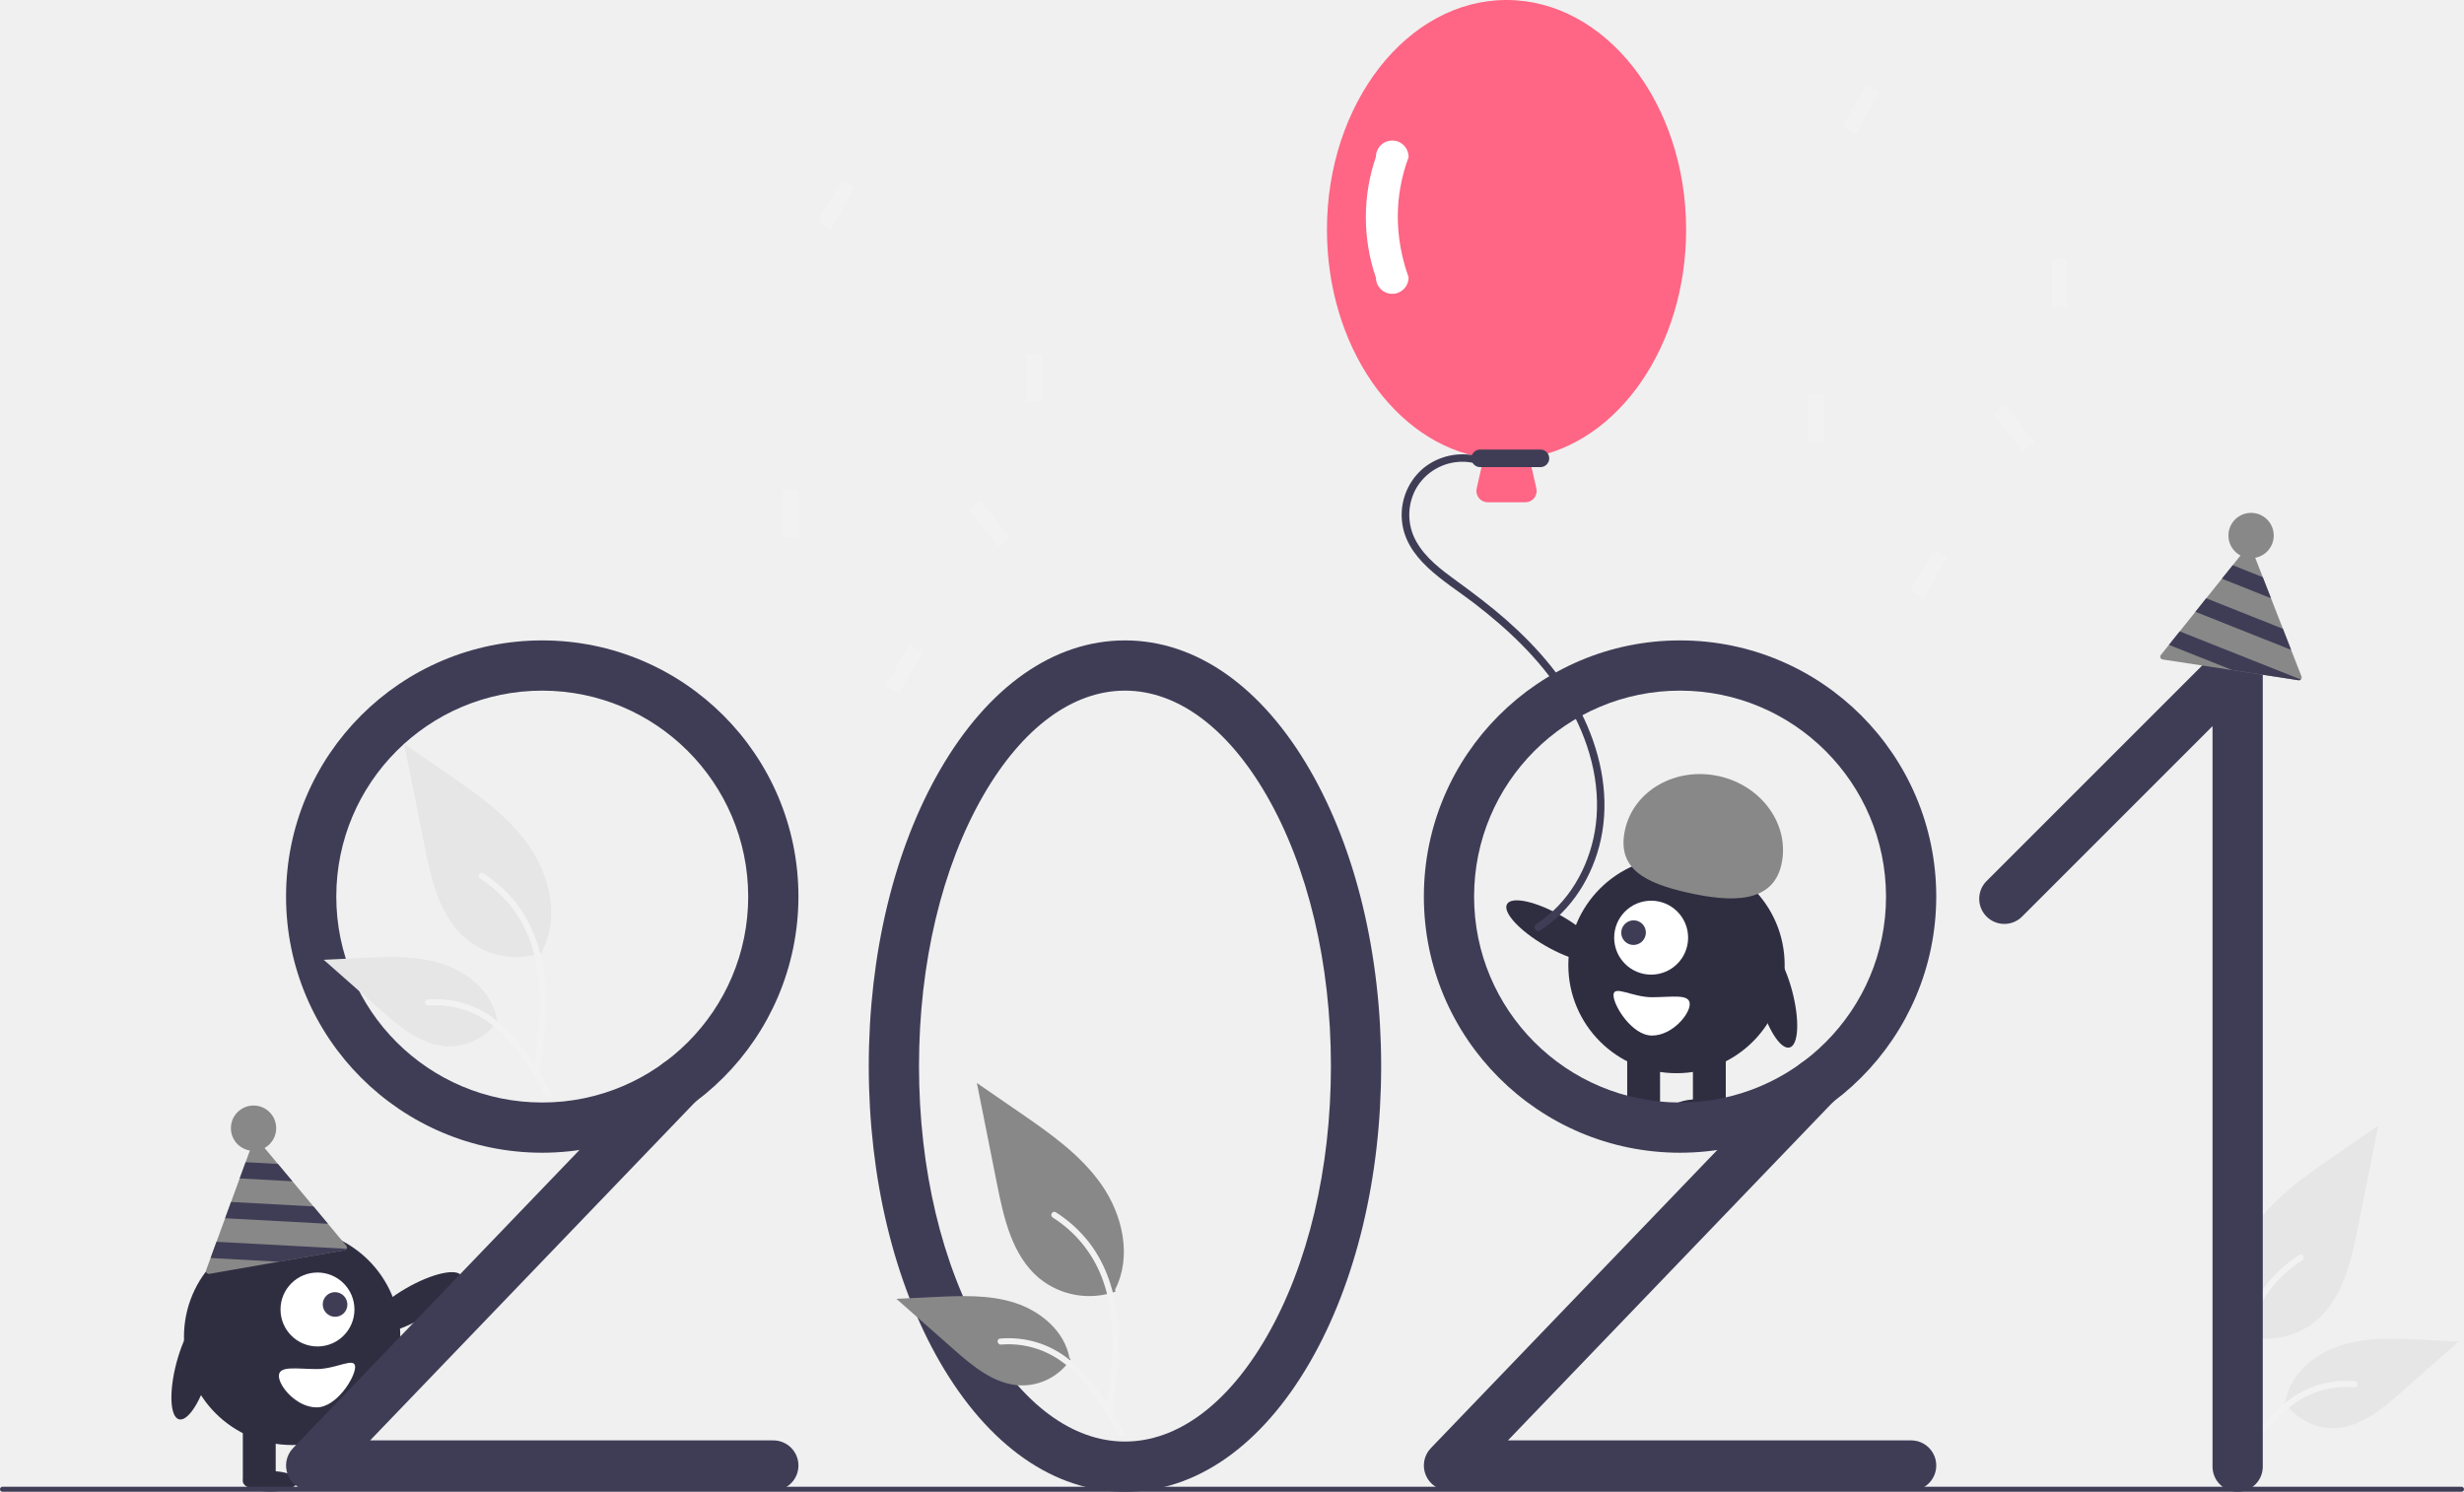
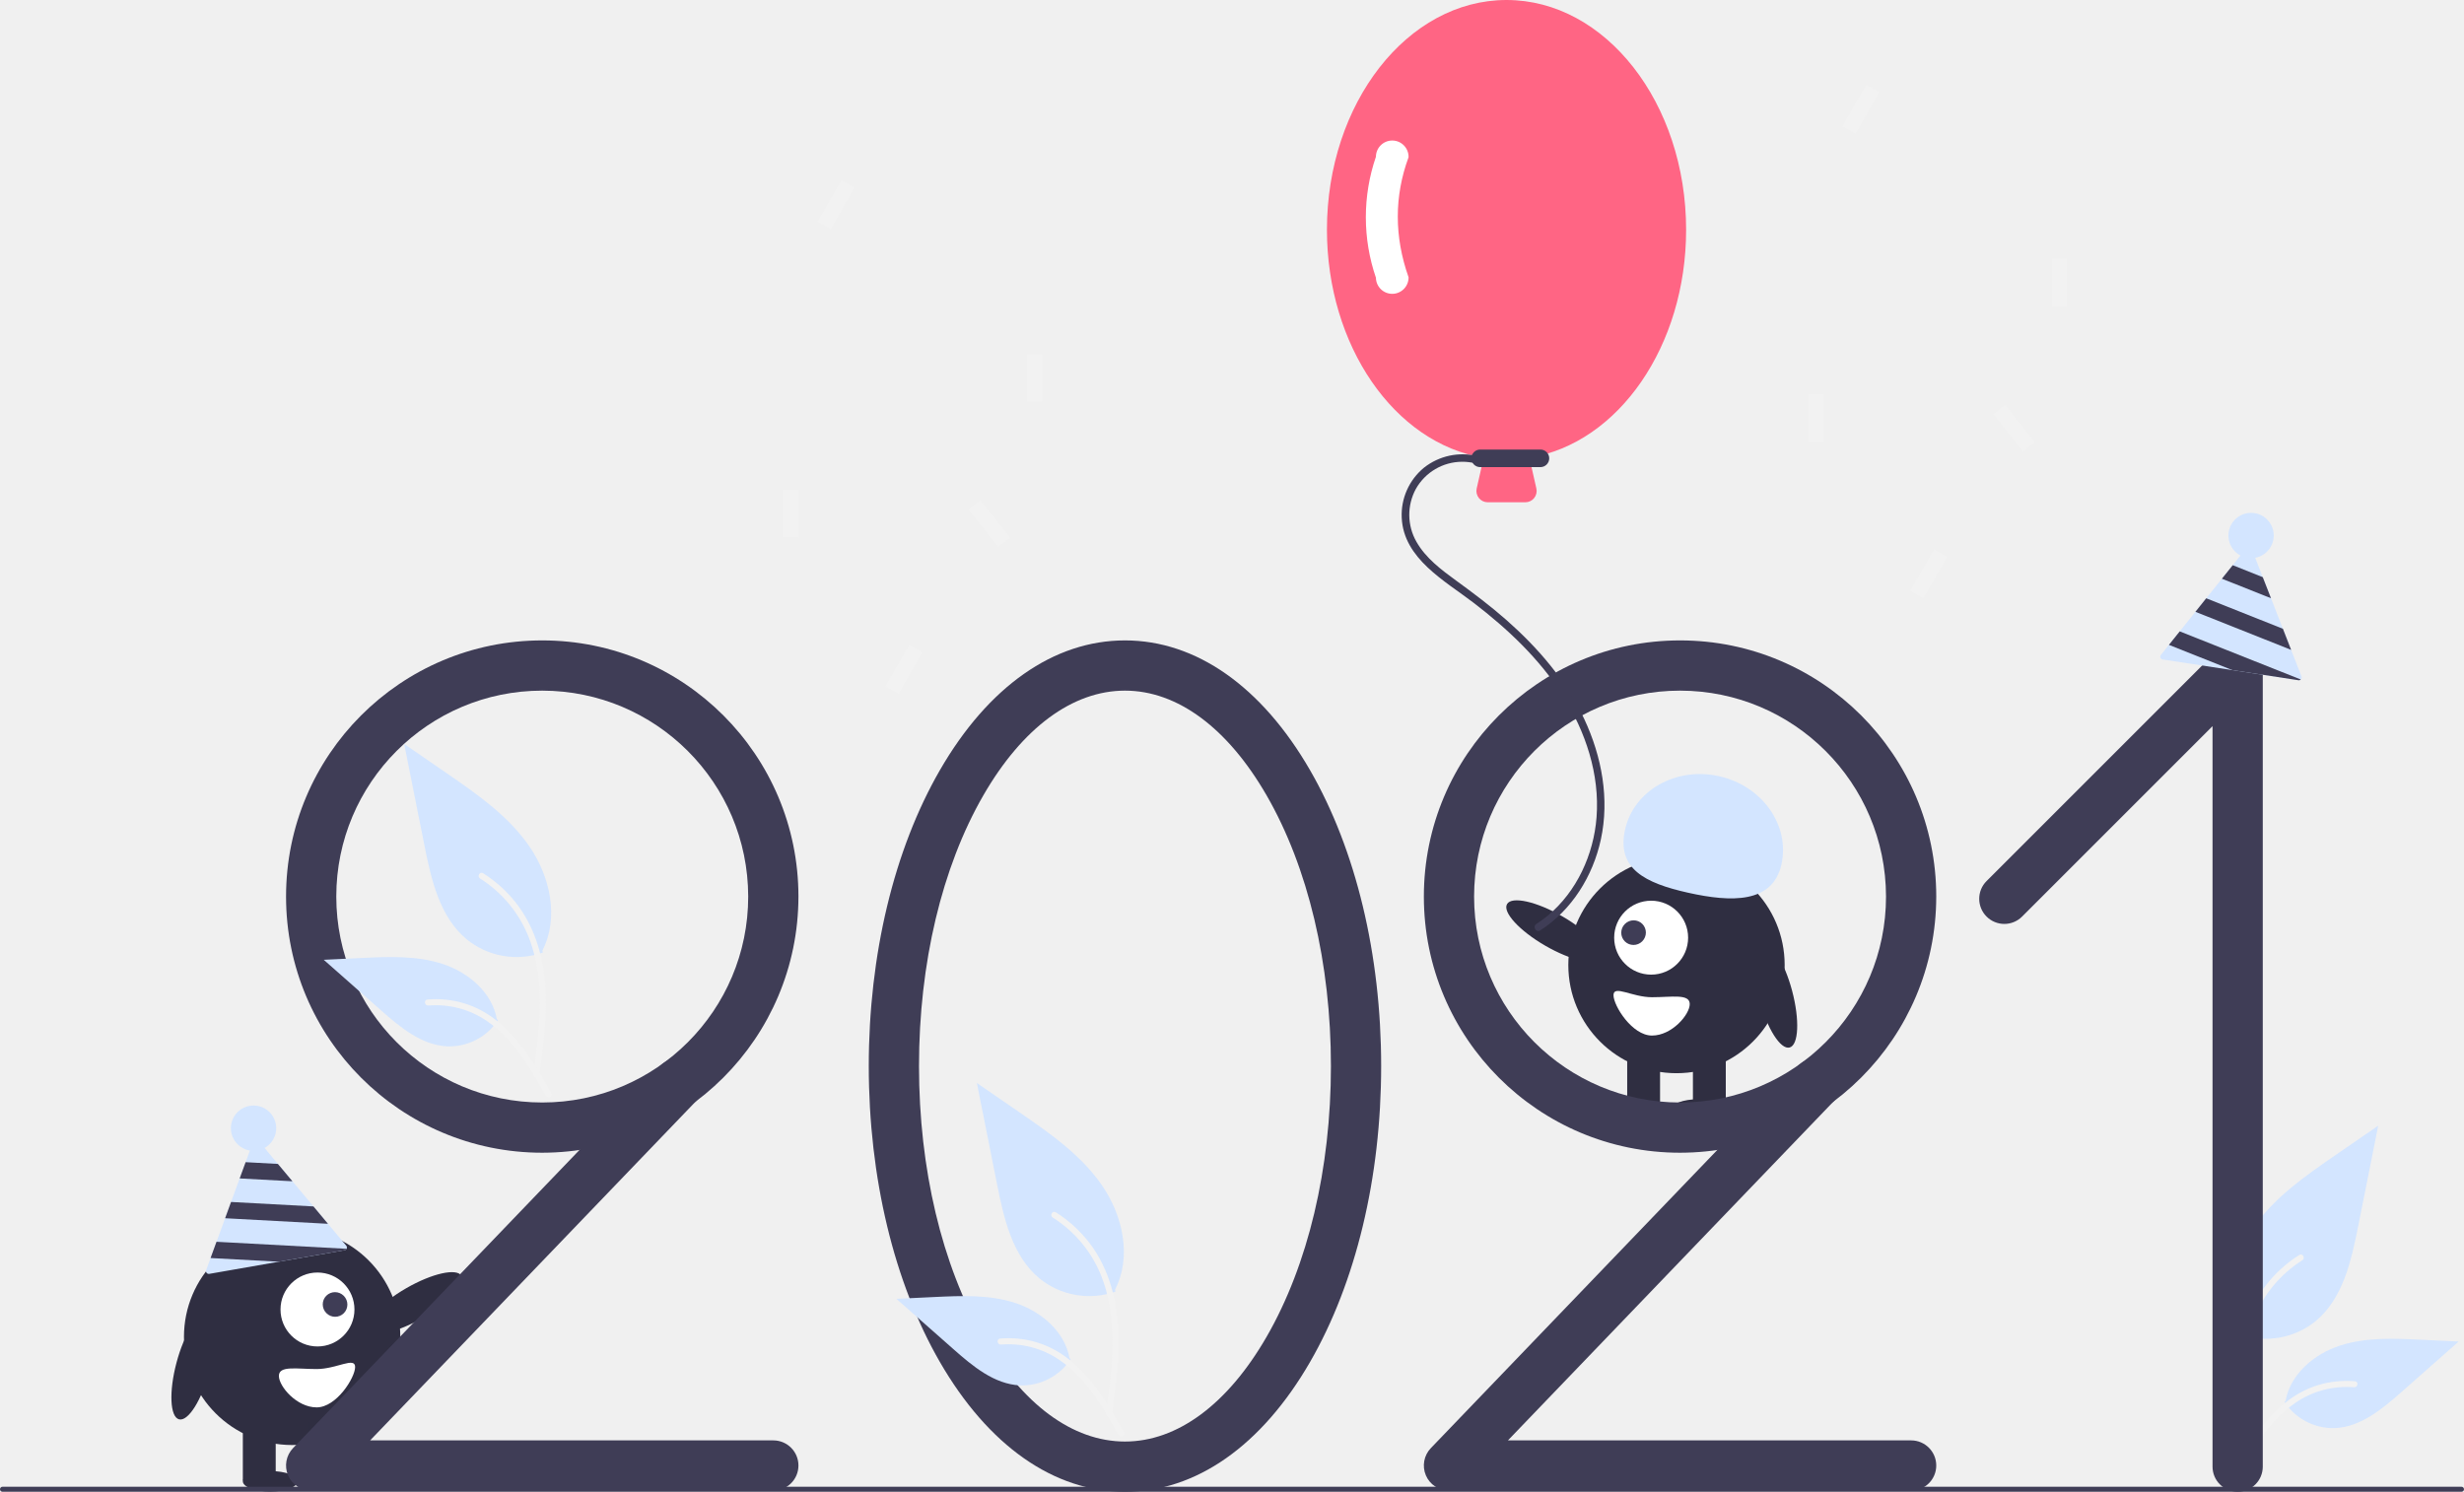
<svg xmlns="http://www.w3.org/2000/svg" id="ab884e6c-c94f-4191-ab61-4cf6a8debc55" data-name="Layer 1" width="981" height="594" viewBox="0 0 981 594">
-   <path d="M1001.147,684.299a31.517,31.517,0,0,0,30.435-5.361c10.66-8.947,14.002-23.687,16.721-37.336l8.043-40.37-16.84,11.595c-12.11,8.339-24.493,16.944-32.878,29.023s-12.045,28.566-5.308,41.635" transform="translate(-109.5 -153)" fill="#e6e6e6" />
+   <path d="M1001.147,684.299a31.517,31.517,0,0,0,30.435-5.361c10.66-8.947,14.002-23.687,16.721-37.336l8.043-40.37-16.84,11.595c-12.11,8.339-24.493,16.944-32.878,29.023s-12.045,28.566-5.308,41.635" transform="translate(-109.5 -153)" fill="#D3E5FF" />
  <path d="M1002.587,733.176c-1.704-12.415-3.457-24.99-2.261-37.538,1.062-11.144,4.462-22.029,11.383-30.953a51.491,51.491,0,0,1,13.211-11.971c1.321-.834,2.537,1.26,1.222,2.09a48.952,48.952,0,0,0-19.363,23.363c-4.216,10.722-4.893,22.411-4.166,33.801.439,6.888,1.37,13.731,2.309,20.565a1.254,1.254,0,0,1-.845,1.489,1.218,1.218,0,0,1-1.489-.845Z" transform="translate(-109.5 -153)" fill="#f2f2f2" />
-   <path d="M1019.003,711.207a23.201,23.201,0,0,0,20.215,10.433c10.233-.486,18.764-7.628,26.444-14.408l22.715-20.056-15.034-.719c-10.811-.517-21.901-1-32.199,2.334s-19.794,11.358-21.677,22.016" transform="translate(-109.5 -153)" fill="#e6e6e6" />
+   <path d="M1019.003,711.207a23.201,23.201,0,0,0,20.215,10.433c10.233-.486,18.764-7.628,26.444-14.408l22.715-20.056-15.034-.719c-10.811-.517-21.901-1-32.199,2.334s-19.794,11.358-21.677,22.016" transform="translate(-109.5 -153)" fill="#D3E5FF" />
  <path d="M997.77,740.313c8.204-14.516,17.719-30.648,34.722-35.805a38.746,38.746,0,0,1,14.604-1.508c1.551.134,1.163,2.524-.384,2.39a35.996,35.996,0,0,0-23.306,6.166c-6.572,4.473-11.688,10.692-16.019,17.287-2.653,4.039-5.029,8.25-7.405,12.455-.759,1.344-2.979.374-2.211-.986Z" transform="translate(-109.5 -153)" fill="#f2f2f2" />
  <ellipse cx="107.587" cy="589.838" rx="10.903" ry="4.089" fill="#2f2e41" />
  <ellipse cx="133.755" cy="589.293" rx="10.903" ry="4.089" fill="#2f2e41" />
  <ellipse cx="274.617" cy="671.802" rx="21.534" ry="6.76" transform="translate(-408.319 73.93825) rotate(-29.96257)" fill="#2f2e41" />
  <circle cx="116.31" cy="532.324" r="43.067" fill="#2f2e41" />
  <rect x="96.684" y="566.124" width="13.084" height="23.442" fill="#2f2e41" />
  <rect x="122.852" y="566.124" width="13.084" height="23.442" fill="#2f2e41" />
  <circle cx="126.4" cy="521.421" r="14.719" fill="#fff" />
  <ellipse cx="242.9" cy="672.421" rx="4.886" ry="4.921" transform="translate(-513.9661 215.9947) rotate(-45.02573)" fill="#3f3d56" />
  <ellipse cx="186.302" cy="697.341" rx="21.534" ry="6.76" transform="translate(-644.9958 545.3892) rotate(-75.12541)" fill="#2f2e41" />
  <path d="M235.567,698.136c7.907,0,15.32-5.033,15.32-.818s-7.413,16.082-15.32,16.082-15.032-8.323-15.032-12.539S227.66,698.136,235.567,698.136Z" transform="translate(-109.5 -153)" fill="#fff" />
  <ellipse cx="676.189" cy="441.783" rx="10.903" ry="4.089" fill="#2f2e41" />
  <ellipse cx="650.022" cy="441.238" rx="10.903" ry="4.089" fill="#2f2e41" />
  <ellipse cx="728.16" cy="523.747" rx="6.76" ry="21.534" transform="translate(-198.7575 740.0124) rotate(-60.03743)" fill="#2f2e41" />
  <circle cx="667.467" cy="384.269" r="43.067" fill="#2f2e41" />
  <rect x="674.009" y="418.069" width="13.084" height="23.442" fill="#2f2e41" />
  <rect x="647.841" y="418.069" width="13.084" height="23.442" fill="#2f2e41" />
  <circle cx="657.377" cy="373.366" r="14.719" fill="#fff" />
  <ellipse cx="759.877" cy="524.366" rx="4.921" ry="4.886" transform="translate(-257.7948 537.4892) rotate(-44.97427)" fill="#3f3d56" />
-   <path d="M781.598,508.474c-17.19-3.838-28.582-9.582-25.105-25.156s20.232-25.087,37.422-21.249,28.306,19.575,24.829,35.149S798.788,512.312,781.598,508.474Z" transform="translate(-109.5 -153)" fill="#888888" />
+   <path d="M781.598,508.474c-17.19-3.838-28.582-9.582-25.105-25.156s20.232-25.087,37.422-21.249,28.306,19.575,24.829,35.149S798.788,512.312,781.598,508.474Z" transform="translate(-109.5 -153)" fill="#D3E5FF" />
  <ellipse cx="816.475" cy="549.286" rx="6.76" ry="21.534" transform="translate(-223.1439 74.99918) rotate(-14.87459)" fill="#2f2e41" />
  <path d="M767.21,550.081c-7.907,0-15.32-5.033-15.32-.818s7.413,16.082,15.32,16.082S782.242,557.022,782.242,552.807,775.116,550.081,767.21,550.081Z" transform="translate(-109.5 -153)" fill="#fff" />
  <path d="M325.386,612a102,102,0,1,1,102-102A102.115,102.115,0,0,1,325.386,612Zm0-184a82,82,0,1,0,82,82A82.093,82.093,0,0,0,325.386,428Z" transform="translate(-109.5 -153)" fill="#3f3d56" />
  <path d="M557.386,747c-28.299,0-54.479-18.368-73.716-51.72-18.239-31.621-28.284-73.449-28.284-117.78s10.045-86.159,28.284-117.78C502.907,426.368,529.087,408,557.386,408s54.479,18.368,73.716,51.72c18.239,31.621,28.284,73.449,28.284,117.78s-10.045,86.159-28.284,117.78C611.864,728.632,585.685,747,557.386,747Zm0-319c-20.849,0-40.876,14.814-56.392,41.713-16.514,28.63-25.608,66.91-25.608,107.787s9.094,79.157,25.608,107.787C516.51,712.186,536.536,727,557.386,727s40.876-14.814,56.392-41.713c16.514-28.63,25.608-66.91,25.608-107.787s-9.094-79.157-25.608-107.787C598.262,442.814,578.235,428,557.386,428Z" transform="translate(-109.5 -153)" fill="#3f3d56" />
  <path d="M417.386,746.543h-184a10,10,0,0,1-7.212-16.928L372.394,577.397a10,10,0,1,1,14.424,13.855L256.858,726.543H417.386a10,10,0,1,1,0,20Z" transform="translate(-109.5 -153)" fill="#3f3d56" />
  <path d="M778.386,612a102,102,0,1,1,102-102A102.115,102.115,0,0,1,778.386,612Zm0-184a82,82,0,1,0,82,82A82.093,82.093,0,0,0,778.386,428Z" transform="translate(-109.5 -153)" fill="#3f3d56" />
  <path d="M870.386,746.543h-184a10,10,0,0,1-7.212-16.928L825.394,577.397a10,10,0,1,1,14.423,13.855L709.858,726.543H870.386a10,10,0,0,1,0,20Z" transform="translate(-109.5 -153)" fill="#3f3d56" />
  <path d="M1000.386,747a10,10,0,0,1-10-10V442.142l-75.823,75.823A10,10,0,0,1,900.421,503.822l92.894-92.894A10,10,0,0,1,1010.386,418V737A10,10,0,0,1,1000.386,747Z" transform="translate(-109.5 -153)" fill="#3f3d56" />
-   <path d="M247.348,648.994l-7.275-8.697-5.773-6.911-8.375-10.015-5.784-6.909-7.857-9.408a1.135,1.135,0,0,0-1.932.337l-3.058,8.373-2.372,6.468-3.432,9.377-2.359,6.477-3.432,9.377-2.361,6.466-1.759,4.805a1.049,1.049,0,0,0-.059.582,1.181,1.181,0,0,0,.241.53,1.124,1.124,0,0,0,1.063.387l53.86-9.406a1.064,1.064,0,0,0,.793-.573.844.844,0,0,0,.077-.151,1.18,1.18,0,0,0,.047-.58A1.049,1.049,0,0,0,247.348,648.994Z" transform="translate(-109.5 -153)" fill="#888888" />
+   <path d="M247.348,648.994l-7.275-8.697-5.773-6.911-8.375-10.015-5.784-6.909-7.857-9.408a1.135,1.135,0,0,0-1.932.337l-3.058,8.373-2.372,6.468-3.432,9.377-2.359,6.477-3.432,9.377-2.361,6.466-1.759,4.805a1.049,1.049,0,0,0-.059.582,1.181,1.181,0,0,0,.241.53,1.124,1.124,0,0,0,1.063.387l53.86-9.406a1.064,1.064,0,0,0,.793-.573.844.844,0,0,0,.077-.151,1.18,1.18,0,0,0,.047-.58A1.049,1.049,0,0,0,247.348,648.994Z" transform="translate(-109.5 -153)" fill="#D3E5FF" />
  <polygon points="116.425 470.37 95.422 469.232 97.793 462.764 110.641 463.461 116.425 470.37" fill="#3f3d56" />
  <polygon points="130.573 487.296 89.63 485.086 91.99 478.609 124.8 480.385 130.573 487.296" fill="#3f3d56" />
  <path d="M247.477,650.253a1.064,1.064,0,0,1-.793.573l-26.186,4.573L193.337,653.929l2.361-6.466Z" transform="translate(-109.5 -153)" fill="#3f3d56" />
-   <circle cx="100.945" cy="449.225" r="9.019" fill="#888888" />
-   <path d="M1025.791,422.329l-4.122-10.563-3.268-8.391-4.744-12.163-3.279-8.393-4.446-11.422a1.135,1.135,0,0,0-1.939-.296l-5.569,6.961-4.311,5.374-6.243,7.793-4.302,5.387-6.243,7.793-4.3,5.375-3.199,3.993a1.049,1.049,0,0,0-.241.533,1.18,1.18,0,0,0,.06.579,1.124,1.124,0,0,0,.884.705l54.047,8.262a1.064,1.064,0,0,0,.934-.291.844.844,0,0,0,.121-.118,1.181,1.181,0,0,0,.23-.535A1.049,1.049,0,0,0,1025.791,422.329Z" transform="translate(-109.5 -153)" fill="#888888" />
+   <circle cx="100.945" cy="449.225" r="9.019" fill="#D3E5FF" />
+   <path d="M1025.791,422.329l-4.122-10.563-3.268-8.391-4.744-12.163-3.279-8.393-4.446-11.422a1.135,1.135,0,0,0-1.939-.296l-5.569,6.961-4.311,5.374-6.243,7.793-4.302,5.387-6.243,7.793-4.3,5.375-3.199,3.993a1.049,1.049,0,0,0-.241.533,1.18,1.18,0,0,0,.06.579,1.124,1.124,0,0,0,.884.705l54.047,8.262a1.064,1.064,0,0,0,.934-.291.844.844,0,0,0,.121-.118,1.181,1.181,0,0,0,.23-.535A1.049,1.049,0,0,0,1025.791,422.329Z" transform="translate(-109.5 -153)" fill="#D3E5FF" />
  <polygon points="904.159 238.211 884.615 230.434 888.926 225.06 900.88 229.818 904.159 238.211" fill="#3f3d56" />
  <polygon points="912.17 258.766 874.07 243.613 878.372 238.227 908.902 250.374 912.17 258.766" fill="#3f3d56" />
  <path d="M1025.512,423.563a1.064,1.064,0,0,1-.934.291l-26.277-4.017-25.274-10.056,4.3-5.375Z" transform="translate(-109.5 -153)" fill="#3f3d56" />
-   <circle cx="896.231" cy="213.233" r="9.019" fill="#888888" />
+   <circle cx="896.231" cy="213.233" r="9.019" fill="#D3E5FF" />
  <path d="M716.791,353H701.807a4.5,4.5,0,0,1-4.389-5.494l2.775-12.247c-35.608-5.789-62.394-44.686-62.394-90.759,0-50.453,32.075-91.5,71.5-91.5s71.5,41.047,71.5,91.5c0,46.073-26.786,84.97-62.394,90.759l2.775,12.247A4.5,4.5,0,0,1,716.791,353Z" transform="translate(-109.5 -153)" fill="#ff6584" />
  <path d="M722.799,339h-24a3.5,3.5,0,0,1,0-7h24a3.5,3.5,0,1,1,0,7Z" transform="translate(-109.5 -153)" fill="#3f3d56" />
  <path d="M697.783,334.637a24.776,24.776,0,0,0-21.349,4.586,24.331,24.331,0,0,0-8.865,19.915C668.301,375.477,684.75,384.259,696.216,393.046c13.55,10.384,26.269,22.365,35.45,36.871,9.092,14.365,14.794,31.387,13.473,48.532-1.143,14.828-7.863,29.529-19.387,39.126a45.886,45.886,0,0,1-4.566,3.325c-1.619,1.041-.116,3.638,1.514,2.59,12.627-8.116,20.98-21.646,24.143-36.182,3.52-16.172.384-33.008-6.534-47.854-7.186-15.423-18.491-28.534-31.193-39.698-6.301-5.537-12.993-10.563-19.771-15.494-5.96-4.336-12.207-9.005-15.911-15.533a21.638,21.638,0,0,1-.227-21.063,21.213,21.213,0,0,1,18.361-10.797,20.877,20.877,0,0,1,5.417.662c1.871.478,2.67-2.414.798-2.893Z" transform="translate(-109.5 -153)" fill="#3f3d56" />
  <path d="M663.799,270a6.508,6.508,0,0,1-6.5-6.417,74.256,74.256,0,0,1,0-48.166,6.5,6.5,0,0,1,13.0.083l-.031.172c-5.683,15.489-5.682,31.524.002,47.662l.028.166A6.507,6.507,0,0,1,663.799,270Z" transform="translate(-109.5 -153)" fill="#fff" />
  <path d="M1089.5,747h-979a1,1,0,0,1,0-2h979a1,1,0,0,1,0,2Z" transform="translate(-109.5 -153)" fill="#3f3d56" />
  <rect x="311.886" y="195" width="6" height="19" fill="#f2f2f2" style="isolation:isolate" />
  <rect x="408.886" y="141" width="6" height="19" fill="#f2f2f2" style="isolation:isolate" />
  <rect x="500.386" y="352" width="6" height="19" transform="translate(-225.0968 239.1596) rotate(-38.5192)" fill="#f2f2f2" style="isolation:isolate" />
  <rect x="459.886" y="416.5" width="19" height="6" transform="translate(-238.1047 463.25) rotate(-60)" fill="#f2f2f2" style="isolation:isolate" />
  <rect x="432.886" y="231.5" width="19" height="6" transform="translate(-91.39004 347.3674) rotate(-60)" fill="#f2f2f2" style="isolation:isolate" />
  <rect x="719.886" y="157" width="6" height="19" fill="#f2f2f2" style="isolation:isolate" />
  <rect x="816.886" y="103" width="6" height="19" fill="#f2f2f2" style="isolation:isolate" />
  <rect x="908.386" y="314" width="6" height="19" transform="translate(-112.6503 484.9837) rotate(-38.5192)" fill="#f2f2f2" style="isolation:isolate" />
  <rect x="867.886" y="378.5" width="19" height="6" transform="translate(-1.19577 797.5884) rotate(-60)" fill="#f2f2f2" style="isolation:isolate" />
  <rect x="840.886" y="193.5" width="19" height="6" transform="translate(145.5189 681.7057) rotate(-60)" fill="#f2f2f2" style="isolation:isolate" />
-   <path d="M553.624,667.299a31.517,31.517,0,0,1-30.434-5.361c-10.66-8.947-14.002-23.687-16.721-37.336l-8.043-40.37,16.84,11.595c12.11,8.339,24.493,16.944,32.878,29.023s12.045,28.566,5.308,41.635" transform="translate(-109.5 -153)" fill="#888888" />
+   <path d="M553.624,667.299a31.517,31.517,0,0,1-30.434-5.361c-10.66-8.947-14.002-23.687-16.721-37.336l-8.043-40.37,16.84,11.595c12.11,8.339,24.493,16.944,32.878,29.023s12.045,28.566,5.308,41.635" transform="translate(-109.5 -153)" fill="#D3E5FF" />
  <path d="M552.185,716.176c1.704-12.415,3.457-24.99,2.261-37.538-1.062-11.144-4.462-22.029-11.383-30.953A51.491,51.491,0,0,0,529.852,635.713c-1.321-.834-2.537,1.26-1.222,2.09a48.952,48.952,0,0,1,19.363,23.363c4.216,10.722,4.893,22.411,4.166,33.801-.439,6.888-1.37,13.731-2.309,20.565a1.254,1.254,0,0,0,.845,1.489,1.218,1.218,0,0,0,1.489-.845Z" transform="translate(-109.5 -153)" fill="#f2f2f2" />
-   <path d="M535.768,694.207a23.201,23.201,0,0,1-20.215,10.433c-10.233-.486-18.764-7.628-26.444-14.408l-22.715-20.056,15.034-.719c10.811-.517,21.901-1,32.199,2.334s19.794,11.358,21.677,22.016" transform="translate(-109.5 -153)" fill="#888888" />
+   <path d="M535.768,694.207a23.201,23.201,0,0,1-20.215,10.433c-10.233-.486-18.764-7.628-26.444-14.408l-22.715-20.056,15.034-.719c10.811-.517,21.901-1,32.199,2.334s19.794,11.358,21.677,22.016" transform="translate(-109.5 -153)" fill="#D3E5FF" />
  <path d="M557.002,723.313c-8.204-14.516-17.719-30.648-34.722-35.805a38.746,38.746,0,0,0-14.604-1.508c-1.551.134-1.163,2.524.384,2.39a35.996,35.996,0,0,1,23.306,6.166c6.572,4.473,11.688,10.692,16.019,17.287,2.653,4.039,5.029,8.25,7.405,12.455.759,1.344,2.979.374,2.211-.986Z" transform="translate(-109.5 -153)" fill="#f2f2f2" />
-   <path d="M325.624,532.299a31.517,31.517,0,0,1-30.434-5.361c-10.66-8.947-14.002-23.687-16.721-37.336l-8.043-40.37,16.84,11.595c12.11,8.339,24.493,16.944,32.878,29.023s12.045,28.566,5.308,41.635" transform="translate(-109.5 -153)" fill="#e6e6e6" />
+   <path d="M325.624,532.299a31.517,31.517,0,0,1-30.434-5.361c-10.66-8.947-14.002-23.687-16.721-37.336l-8.043-40.37,16.84,11.595c12.11,8.339,24.493,16.944,32.878,29.023s12.045,28.566,5.308,41.635" transform="translate(-109.5 -153)" fill="#D3E5FF" />
  <path d="M324.185,581.176c1.704-12.415,3.457-24.99,2.261-37.538-1.062-11.144-4.462-22.029-11.383-30.953A51.491,51.491,0,0,0,301.852,500.713c-1.321-.834-2.537,1.26-1.222,2.09a48.952,48.952,0,0,1,19.363,23.363c4.216,10.722,4.893,22.411,4.166,33.801-.439,6.888-1.37,13.731-2.309,20.565a1.254,1.254,0,0,0,.845,1.489,1.218,1.218,0,0,0,1.489-.845Z" transform="translate(-109.5 -153)" fill="#f2f2f2" />
-   <path d="M307.768,559.207a23.201,23.201,0,0,1-20.215,10.433c-10.233-.486-18.764-7.628-26.444-14.408l-22.715-20.056,15.034-.719c10.811-.517,21.901-1,32.199,2.334s19.794,11.358,21.677,22.016" transform="translate(-109.5 -153)" fill="#e6e6e6" />
+   <path d="M307.768,559.207a23.201,23.201,0,0,1-20.215,10.433c-10.233-.486-18.764-7.628-26.444-14.408l-22.715-20.056,15.034-.719c10.811-.517,21.901-1,32.199,2.334s19.794,11.358,21.677,22.016" transform="translate(-109.5 -153)" fill="#D3E5FF" />
  <path d="M329.002,588.313c-8.204-14.516-17.719-30.648-34.722-35.805a38.746,38.746,0,0,0-14.604-1.508c-1.551.134-1.163,2.524.384,2.39a35.996,35.996,0,0,1,23.306,6.166c6.572,4.473,11.688,10.692,16.019,17.287,2.653,4.039,5.029,8.25,7.405,12.455.759,1.344,2.979.374,2.211-.986Z" transform="translate(-109.5 -153)" fill="#f2f2f2" />
</svg>
